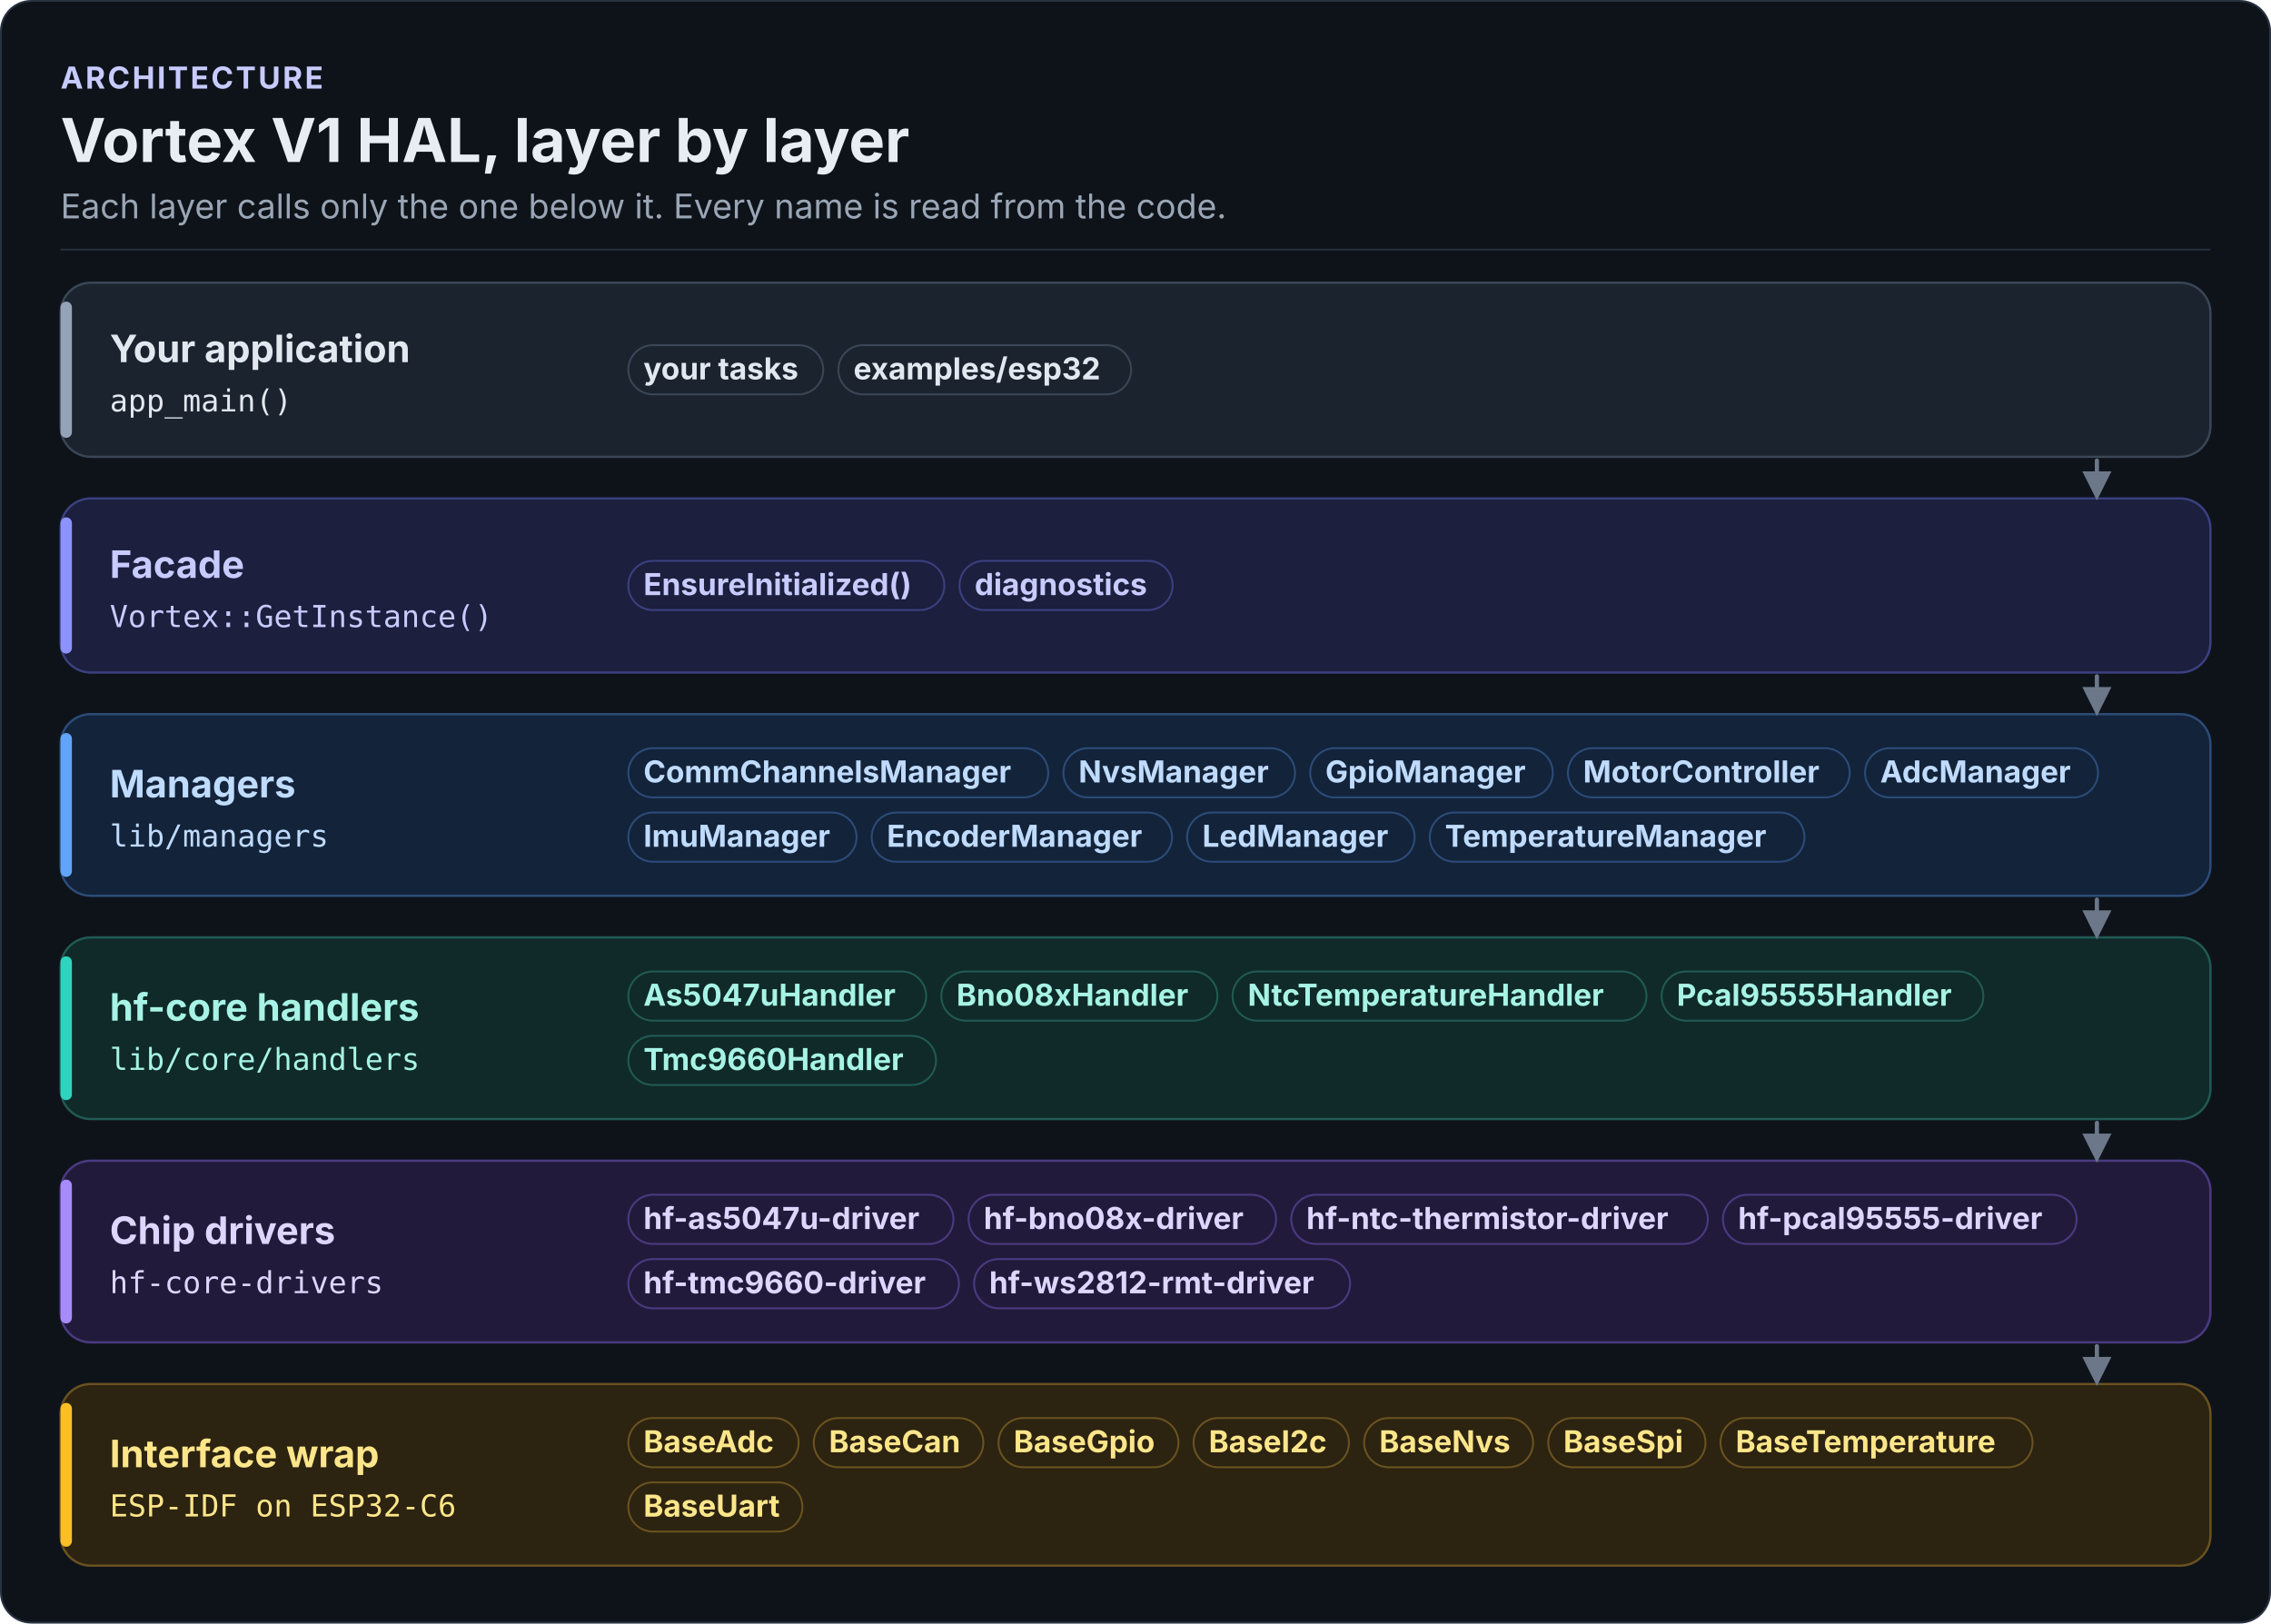
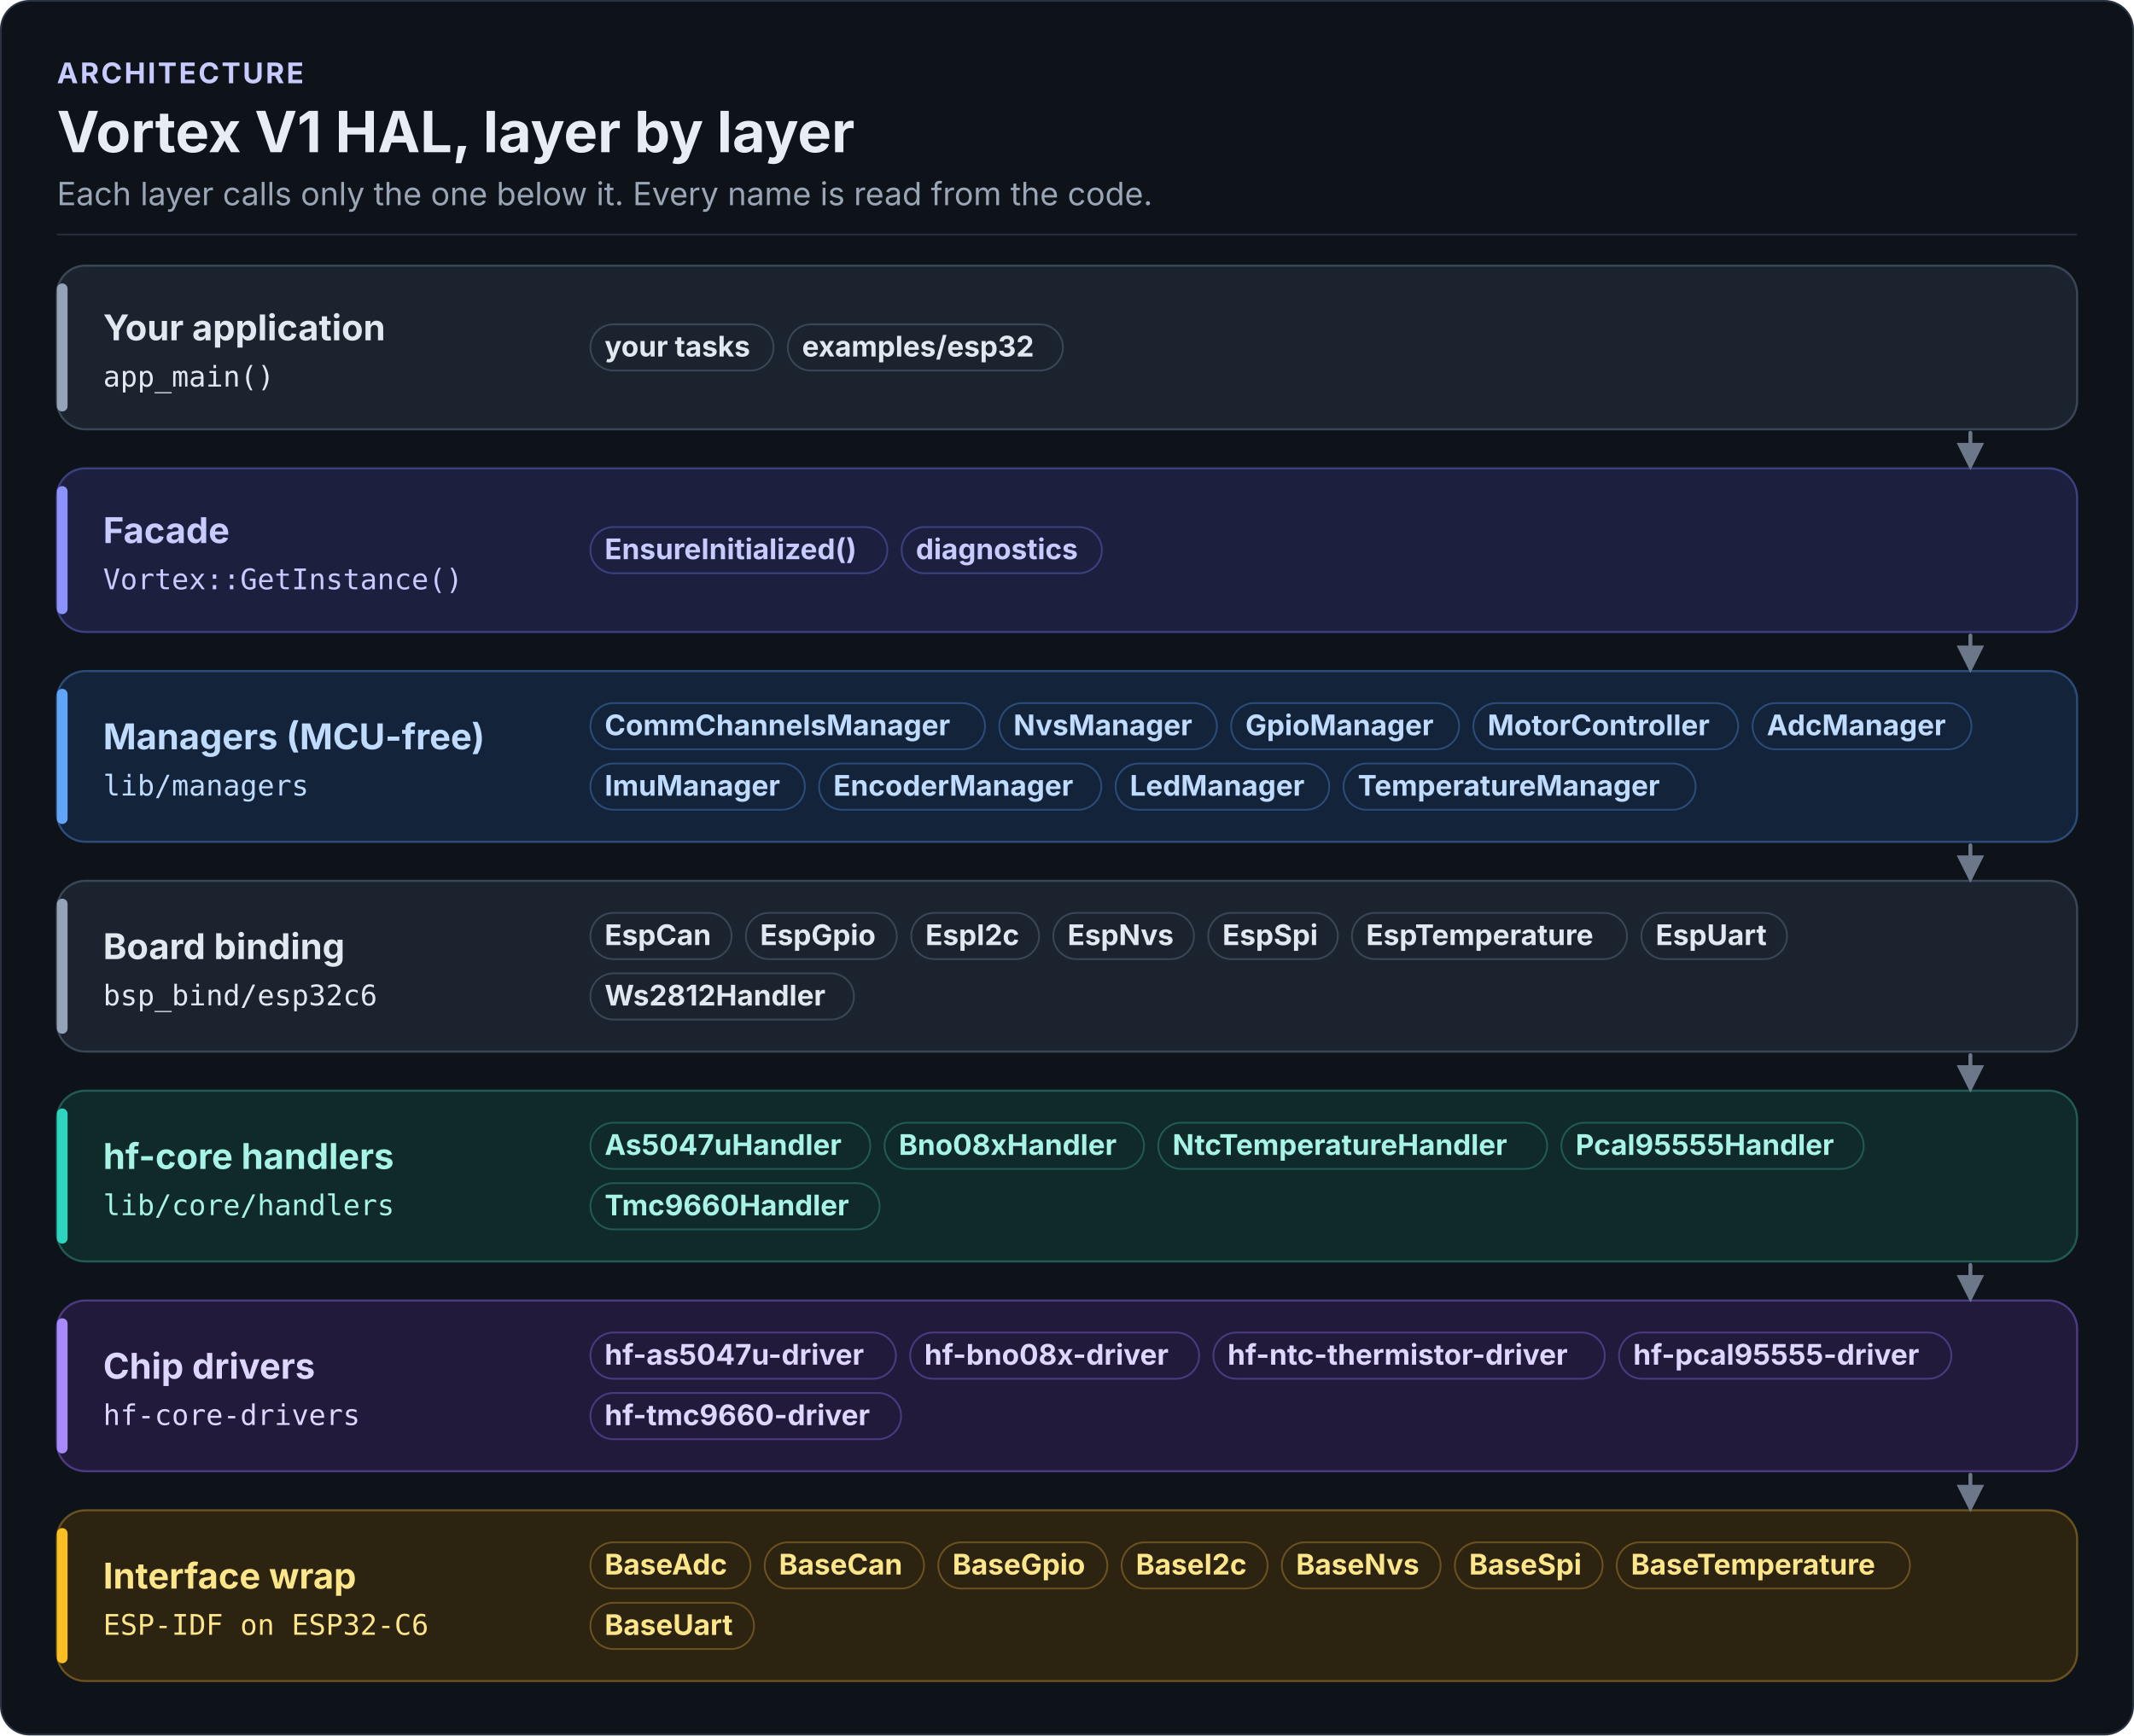
- <svg xmlns="http://www.w3.org/2000/svg" width="1200" height="858" viewBox="0 0 1200 858" role="img" aria-labelledby="hal-layers-title hal-layers-desc" font-family="Inter, 'Segoe UI', Roboto, 'Helvetica Neue', Arial, sans-serif">
+ <svg xmlns="http://www.w3.org/2000/svg" width="1200" height="976" viewBox="0 0 1200 976" role="img" aria-labelledby="hal-layers-title hal-layers-desc" font-family="Inter, 'Segoe UI', Roboto, 'Helvetica Neue', Arial, sans-serif">
  <defs>
    <marker id="fk-arrow-rail" viewBox="0 0 10 10" refX="8" refY="5" markerWidth="7" markerHeight="7" orient="auto-start-reverse">
      <path d="M0 0L10 5L0 10z" fill="#6C7889" />
    </marker>
  </defs>
-   <rect x="0.5" y="0.5" width="1199" height="857" rx="16" fill="#0E131A" stroke="#283241" />
+   <rect x="0.5" y="0.5" width="1199" height="975" rx="16" fill="#0E131A" stroke="#283241" />
  <text x="32" y="46.8" font-size="16" font-weight="700" letter-spacing="1.2" fill="#C7CBFF">ARCHITECTURE</text>
  <text x="32" y="85.6" font-size="32" font-weight="700" fill="#E8EDF3">Vortex V1 HAL, layer by layer</text>
  <text x="32" y="115.4" font-size="18" fill="#9AA6B5">Each layer calls only the one below it. Every name is read from the code.</text>
  <rect x="32" y="131.4" width="1136" height="1" fill="#252F3C" />
  <rect x="32" y="149.4" width="1136" height="92" rx="16" fill="#1B232E" stroke="#3A4656" stroke-width="1.2" />
  <rect x="32" y="263.4" width="1136" height="92" rx="16" fill="#1C1F3D" stroke="#3B4080" stroke-width="1.2" />
  <rect x="32" y="377.4" width="1136" height="96" rx="16" fill="#13233A" stroke="#2B4C78" stroke-width="1.2" />
-   <rect x="32" y="495.4" width="1136" height="96" rx="16" fill="#0F2A28" stroke="#215A54" stroke-width="1.2" />
-   <rect x="32" y="613.4" width="1136" height="96" rx="16" fill="#221A3A" stroke="#4B3A82" stroke-width="1.2" />
-   <rect x="32" y="731.4" width="1136" height="96" rx="16" fill="#2C2310" stroke="#6A5220" stroke-width="1.2" />
+   <rect x="32" y="495.4" width="1136" height="96" rx="16" fill="#1B232E" stroke="#3A4656" stroke-width="1.2" />
+   <rect x="32" y="613.4" width="1136" height="96" rx="16" fill="#0F2A28" stroke="#215A54" stroke-width="1.2" />
+   <rect x="32" y="731.4" width="1136" height="96" rx="16" fill="#221A3A" stroke="#4B3A82" stroke-width="1.2" />
+   <rect x="32" y="849.4" width="1136" height="96" rx="16" fill="#2C2310" stroke="#6A5220" stroke-width="1.2" />
  <path d="M1108 243.4 L1108 261.4" fill="none" stroke="#6C7889" stroke-width="2.2" stroke-linecap="round" stroke-linejoin="round" marker-end="url(#fk-arrow-rail)" />
  <path d="M1108 357.4 L1108 375.4" fill="none" stroke="#6C7889" stroke-width="2.2" stroke-linecap="round" stroke-linejoin="round" marker-end="url(#fk-arrow-rail)" />
  <path d="M1108 475.4 L1108 493.4" fill="none" stroke="#6C7889" stroke-width="2.2" stroke-linecap="round" stroke-linejoin="round" marker-end="url(#fk-arrow-rail)" />
  <path d="M1108 593.4 L1108 611.4" fill="none" stroke="#6C7889" stroke-width="2.2" stroke-linecap="round" stroke-linejoin="round" marker-end="url(#fk-arrow-rail)" />
  <path d="M1108 711.4 L1108 729.4" fill="none" stroke="#6C7889" stroke-width="2.2" stroke-linecap="round" stroke-linejoin="round" marker-end="url(#fk-arrow-rail)" />
+   <path d="M1108 829.4 L1108 847.4" fill="none" stroke="#6C7889" stroke-width="2.2" stroke-linecap="round" stroke-linejoin="round" marker-end="url(#fk-arrow-rail)" />
  <rect x="32" y="159.4" width="6" height="72" rx="3" fill="#94A3B8" />
  <rect x="32" y="273.4" width="6" height="72" rx="3" fill="#8C93FF" />
  <rect x="32" y="387.4" width="6" height="76" rx="3" fill="#60A5FA" />
-   <rect x="32" y="505.4" width="6" height="76" rx="3" fill="#2DD4BF" />
-   <rect x="32" y="623.4" width="6" height="76" rx="3" fill="#A78BFA" />
-   <rect x="32" y="741.4" width="6" height="76" rx="3" fill="#FBBF24" />
+   <rect x="32" y="505.4" width="6" height="76" rx="3" fill="#94A3B8" />
+   <rect x="32" y="623.4" width="6" height="76" rx="3" fill="#2DD4BF" />
+   <rect x="32" y="741.4" width="6" height="76" rx="3" fill="#A78BFA" />
+   <rect x="32" y="859.4" width="6" height="76" rx="3" fill="#FBBF24" />
  <text x="58" y="191.4" font-size="20" font-weight="700" fill="#E2E8F0">Your application</text>
  <text x="58" y="217.4" font-size="16" font-family="'JetBrains Mono', 'SFMono-Regular', Menlo, Consolas, monospace" fill="#E2E8F0">app_main()</text>
  <rect x="332" y="182.4" width="103" height="26" rx="13" fill="#1B232E" stroke="#3A4656" stroke-width="1" />
  <text x="340" y="200.5" font-size="16" font-weight="700" fill="#E2E8F0">your tasks</text>
  <rect x="443" y="182.4" width="154.7" height="26" rx="13" fill="#1B232E" stroke="#3A4656" stroke-width="1" />
  <text x="451" y="200.5" font-size="16" font-weight="700" fill="#E2E8F0">examples/esp32</text>
  <text x="58" y="305.4" font-size="20" font-weight="700" fill="#C7CBFF">Facade</text>
  <text x="58" y="331.4" font-size="16" font-family="'JetBrains Mono', 'SFMono-Regular', Menlo, Consolas, monospace" fill="#C7CBFF">Vortex::GetInstance()</text>
  <rect x="332" y="296.4" width="167" height="26" rx="13" fill="#1C1F3D" stroke="#3B4080" stroke-width="1" />
  <text x="340" y="314.5" font-size="16" font-weight="700" fill="#C7CBFF">EnsureInitialized()</text>
  <rect x="507" y="296.4" width="112.6" height="26" rx="13" fill="#1C1F3D" stroke="#3B4080" stroke-width="1" />
  <text x="515" y="314.5" font-size="16" font-weight="700" fill="#C7CBFF">diagnostics</text>
-   <text x="58" y="421.4" font-size="20" font-weight="700" fill="#BFDBFE">Managers</text>
+   <text x="58" y="421.4" font-size="20" font-weight="700" fill="#BFDBFE">Managers (MCU-free)</text>
  <text x="58" y="447.4" font-size="16" font-family="'JetBrains Mono', 'SFMono-Regular', Menlo, Consolas, monospace" fill="#BFDBFE">lib/managers</text>
  <rect x="332" y="395.4" width="221.9" height="26" rx="13" fill="#13233A" stroke="#2B4C78" stroke-width="1" />
  <text x="340" y="413.5" font-size="16" font-weight="700" fill="#BFDBFE">CommChannelsManager</text>
  <rect x="561.9" y="395.4" width="122.4" height="26" rx="13" fill="#13233A" stroke="#2B4C78" stroke-width="1" />
  <text x="569.9" y="413.5" font-size="16" font-weight="700" fill="#BFDBFE">NvsManager</text>
  <rect x="692.3" y="395.4" width="128.2" height="26" rx="13" fill="#13233A" stroke="#2B4C78" stroke-width="1" />
  <text x="700.3" y="413.5" font-size="16" font-weight="700" fill="#BFDBFE">GpioManager</text>
  <rect x="828.5" y="395.4" width="148.9" height="26" rx="13" fill="#13233A" stroke="#2B4C78" stroke-width="1" />
  <text x="836.5" y="413.5" font-size="16" font-weight="700" fill="#BFDBFE">MotorController</text>
  <rect x="985.5" y="395.4" width="123.1" height="26" rx="13" fill="#13233A" stroke="#2B4C78" stroke-width="1" />
  <text x="993.5" y="413.5" font-size="16" font-weight="700" fill="#BFDBFE">AdcManager</text>
  <rect x="332" y="429.4" width="120.6" height="26" rx="13" fill="#13233A" stroke="#2B4C78" stroke-width="1" />
  <text x="340" y="447.5" font-size="16" font-weight="700" fill="#BFDBFE">ImuManager</text>
  <rect x="460.6" y="429.4" width="158.7" height="26" rx="13" fill="#13233A" stroke="#2B4C78" stroke-width="1" />
  <text x="468.6" y="447.5" font-size="16" font-weight="700" fill="#BFDBFE">EncoderManager</text>
  <rect x="627.3" y="429.4" width="120.2" height="26" rx="13" fill="#13233A" stroke="#2B4C78" stroke-width="1" />
  <text x="635.3" y="447.5" font-size="16" font-weight="700" fill="#BFDBFE">LedManager</text>
  <rect x="755.5" y="429.4" width="198" height="26" rx="13" fill="#13233A" stroke="#2B4C78" stroke-width="1" />
  <text x="763.5" y="447.5" font-size="16" font-weight="700" fill="#BFDBFE">TemperatureManager</text>
-   <text x="58" y="539.4" font-size="20" font-weight="700" fill="#A7F3E6">hf-core handlers</text>
-   <text x="58" y="565.4" font-size="16" font-family="'JetBrains Mono', 'SFMono-Regular', Menlo, Consolas, monospace" fill="#A7F3E6">lib/core/handlers</text>
-   <rect x="332" y="513.4" width="157.4" height="26" rx="13" fill="#0F2A28" stroke="#215A54" stroke-width="1" />
-   <text x="340" y="531.5" font-size="16" font-weight="700" fill="#A7F3E6">As5047uHandler</text>
-   <rect x="497.4" y="513.4" width="145.9" height="26" rx="13" fill="#0F2A28" stroke="#215A54" stroke-width="1" />
-   <text x="505.4" y="531.5" font-size="16" font-weight="700" fill="#A7F3E6">Bno08xHandler</text>
-   <rect x="651.3" y="513.4" width="218.7" height="26" rx="13" fill="#0F2A28" stroke="#215A54" stroke-width="1" />
-   <text x="659.3" y="531.5" font-size="16" font-weight="700" fill="#A7F3E6">NtcTemperatureHandler</text>
-   <rect x="878" y="513.4" width="170" height="26" rx="13" fill="#0F2A28" stroke="#215A54" stroke-width="1" />
-   <text x="886" y="531.5" font-size="16" font-weight="700" fill="#A7F3E6">Pcal95555Handler</text>
-   <rect x="332" y="547.4" width="162.6" height="26" rx="13" fill="#0F2A28" stroke="#215A54" stroke-width="1" />
-   <text x="340" y="565.5" font-size="16" font-weight="700" fill="#A7F3E6">Tmc9660Handler</text>
-   <text x="58" y="657.4" font-size="20" font-weight="700" fill="#DDD6FE">Chip drivers</text>
-   <text x="58" y="683.4" font-size="16" font-family="'JetBrains Mono', 'SFMono-Regular', Menlo, Consolas, monospace" fill="#DDD6FE">hf-core-drivers</text>
-   <rect x="332" y="631.4" width="171.8" height="26" rx="13" fill="#221A3A" stroke="#4B3A82" stroke-width="1" />
-   <text x="340" y="649.5" font-size="16" font-weight="700" fill="#DDD6FE">hf-as5047u-driver</text>
-   <rect x="511.8" y="631.4" width="162.5" height="26" rx="13" fill="#221A3A" stroke="#4B3A82" stroke-width="1" />
-   <text x="519.8" y="649.5" font-size="16" font-weight="700" fill="#DDD6FE">hf-bno08x-driver</text>
-   <rect x="682.3" y="631.4" width="220.1" height="26" rx="13" fill="#221A3A" stroke="#4B3A82" stroke-width="1" />
-   <text x="690.3" y="649.5" font-size="16" font-weight="700" fill="#DDD6FE">hf-ntc-thermistor-driver</text>
-   <rect x="910.4" y="631.4" width="186.9" height="26" rx="13" fill="#221A3A" stroke="#4B3A82" stroke-width="1" />
-   <text x="918.4" y="649.5" font-size="16" font-weight="700" fill="#DDD6FE">hf-pcal95555-driver</text>
-   <rect x="332" y="665.4" width="174.7" height="26" rx="13" fill="#221A3A" stroke="#4B3A82" stroke-width="1" />
-   <text x="340" y="683.5" font-size="16" font-weight="700" fill="#DDD6FE">hf-tmc9660-driver</text>
-   <rect x="514.7" y="665.4" width="198.7" height="26" rx="13" fill="#221A3A" stroke="#4B3A82" stroke-width="1" />
-   <text x="522.7" y="683.5" font-size="16" font-weight="700" fill="#DDD6FE">hf-ws2812-rmt-driver</text>
-   <text x="58" y="775.4" font-size="20" font-weight="700" fill="#FDE68A">Interface wrap</text>
-   <text x="58" y="801.4" font-size="16" font-family="'JetBrains Mono', 'SFMono-Regular', Menlo, Consolas, monospace" fill="#FDE68A">ESP-IDF on ESP32-C6</text>
-   <rect x="332" y="749.4" width="90" height="26" rx="13" fill="#2C2310" stroke="#6A5220" stroke-width="1" />
-   <text x="340" y="767.5" font-size="16" font-weight="700" fill="#FDE68A">BaseAdc</text>
-   <rect x="430" y="749.4" width="89.6" height="26" rx="13" fill="#2C2310" stroke="#6A5220" stroke-width="1" />
-   <text x="438" y="767.5" font-size="16" font-weight="700" fill="#FDE68A">BaseCan</text>
-   <rect x="527.6" y="749.4" width="95.1" height="26" rx="13" fill="#2C2310" stroke="#6A5220" stroke-width="1" />
-   <text x="535.6" y="767.5" font-size="16" font-weight="700" fill="#FDE68A">BaseGpio</text>
-   <rect x="630.7" y="749.4" width="82.1" height="26" rx="13" fill="#2C2310" stroke="#6A5220" stroke-width="1" />
-   <text x="638.7" y="767.5" font-size="16" font-weight="700" fill="#FDE68A">BaseI2c</text>
-   <rect x="720.8" y="749.4" width="89.3" height="26" rx="13" fill="#2C2310" stroke="#6A5220" stroke-width="1" />
-   <text x="728.8" y="767.5" font-size="16" font-weight="700" fill="#FDE68A">BaseNvs</text>
-   <rect x="818.1" y="749.4" width="83.1" height="26" rx="13" fill="#2C2310" stroke="#6A5220" stroke-width="1" />
-   <text x="826.1" y="767.5" font-size="16" font-weight="700" fill="#FDE68A">BaseSpi</text>
-   <rect x="909.1" y="749.4" width="164.9" height="26" rx="13" fill="#2C2310" stroke="#6A5220" stroke-width="1" />
-   <text x="917.1" y="767.5" font-size="16" font-weight="700" fill="#FDE68A">BaseTemperature</text>
-   <rect x="332" y="783.4" width="92" height="26" rx="13" fill="#2C2310" stroke="#6A5220" stroke-width="1" />
-   <text x="340" y="801.5" font-size="16" font-weight="700" fill="#FDE68A">BaseUart</text>
+   <text x="58" y="539.4" font-size="20" font-weight="700" fill="#E2E8F0">Board binding</text>
+   <text x="58" y="565.4" font-size="16" font-family="'JetBrains Mono', 'SFMono-Regular', Menlo, Consolas, monospace" fill="#E2E8F0">bsp_bind/esp32c6</text>
+   <rect x="332" y="513.4" width="79.4" height="26" rx="13" fill="#1B232E" stroke="#3A4656" stroke-width="1" />
+   <text x="340" y="531.5" font-size="16" font-weight="700" fill="#E2E8F0">EspCan</text>
+   <rect x="419.4" y="513.4" width="84.9" height="26" rx="13" fill="#1B232E" stroke="#3A4656" stroke-width="1" />
+   <text x="427.4" y="531.5" font-size="16" font-weight="700" fill="#E2E8F0">EspGpio</text>
+   <rect x="512.4" y="513.4" width="71.9" height="26" rx="13" fill="#1B232E" stroke="#3A4656" stroke-width="1" />
+   <text x="520.4" y="531.5" font-size="16" font-weight="700" fill="#E2E8F0">EspI2c</text>
+   <rect x="592.3" y="513.4" width="79.1" height="26" rx="13" fill="#1B232E" stroke="#3A4656" stroke-width="1" />
+   <text x="600.3" y="531.5" font-size="16" font-weight="700" fill="#E2E8F0">EspNvs</text>
+   <rect x="679.4" y="513.4" width="72.9" height="26" rx="13" fill="#1B232E" stroke="#3A4656" stroke-width="1" />
+   <text x="687.4" y="531.5" font-size="16" font-weight="700" fill="#E2E8F0">EspSpi</text>
+   <rect x="760.2" y="513.4" width="154.7" height="26" rx="13" fill="#1B232E" stroke="#3A4656" stroke-width="1" />
+   <text x="768.2" y="531.5" font-size="16" font-weight="700" fill="#E2E8F0">EspTemperature</text>
+   <rect x="923" y="513.4" width="81.9" height="26" rx="13" fill="#1B232E" stroke="#3A4656" stroke-width="1" />
+   <text x="931" y="531.5" font-size="16" font-weight="700" fill="#E2E8F0">EspUart</text>
+   <rect x="332" y="547.4" width="148.2" height="26" rx="13" fill="#1B232E" stroke="#3A4656" stroke-width="1" />
+   <text x="340" y="565.5" font-size="16" font-weight="700" fill="#E2E8F0">Ws2812Handler</text>
+   <text x="58" y="657.4" font-size="20" font-weight="700" fill="#A7F3E6">hf-core handlers</text>
+   <text x="58" y="683.4" font-size="16" font-family="'JetBrains Mono', 'SFMono-Regular', Menlo, Consolas, monospace" fill="#A7F3E6">lib/core/handlers</text>
+   <rect x="332" y="631.4" width="157.4" height="26" rx="13" fill="#0F2A28" stroke="#215A54" stroke-width="1" />
+   <text x="340" y="649.5" font-size="16" font-weight="700" fill="#A7F3E6">As5047uHandler</text>
+   <rect x="497.4" y="631.4" width="145.9" height="26" rx="13" fill="#0F2A28" stroke="#215A54" stroke-width="1" />
+   <text x="505.4" y="649.5" font-size="16" font-weight="700" fill="#A7F3E6">Bno08xHandler</text>
+   <rect x="651.3" y="631.4" width="218.7" height="26" rx="13" fill="#0F2A28" stroke="#215A54" stroke-width="1" />
+   <text x="659.3" y="649.5" font-size="16" font-weight="700" fill="#A7F3E6">NtcTemperatureHandler</text>
+   <rect x="878" y="631.4" width="170" height="26" rx="13" fill="#0F2A28" stroke="#215A54" stroke-width="1" />
+   <text x="886" y="649.5" font-size="16" font-weight="700" fill="#A7F3E6">Pcal95555Handler</text>
+   <rect x="332" y="665.4" width="162.6" height="26" rx="13" fill="#0F2A28" stroke="#215A54" stroke-width="1" />
+   <text x="340" y="683.5" font-size="16" font-weight="700" fill="#A7F3E6">Tmc9660Handler</text>
+   <text x="58" y="775.4" font-size="20" font-weight="700" fill="#DDD6FE">Chip drivers</text>
+   <text x="58" y="801.4" font-size="16" font-family="'JetBrains Mono', 'SFMono-Regular', Menlo, Consolas, monospace" fill="#DDD6FE">hf-core-drivers</text>
+   <rect x="332" y="749.4" width="171.8" height="26" rx="13" fill="#221A3A" stroke="#4B3A82" stroke-width="1" />
+   <text x="340" y="767.5" font-size="16" font-weight="700" fill="#DDD6FE">hf-as5047u-driver</text>
+   <rect x="511.8" y="749.4" width="162.5" height="26" rx="13" fill="#221A3A" stroke="#4B3A82" stroke-width="1" />
+   <text x="519.8" y="767.5" font-size="16" font-weight="700" fill="#DDD6FE">hf-bno08x-driver</text>
+   <rect x="682.3" y="749.4" width="220.1" height="26" rx="13" fill="#221A3A" stroke="#4B3A82" stroke-width="1" />
+   <text x="690.3" y="767.5" font-size="16" font-weight="700" fill="#DDD6FE">hf-ntc-thermistor-driver</text>
+   <rect x="910.4" y="749.4" width="186.9" height="26" rx="13" fill="#221A3A" stroke="#4B3A82" stroke-width="1" />
+   <text x="918.4" y="767.5" font-size="16" font-weight="700" fill="#DDD6FE">hf-pcal95555-driver</text>
+   <rect x="332" y="783.4" width="174.7" height="26" rx="13" fill="#221A3A" stroke="#4B3A82" stroke-width="1" />
+   <text x="340" y="801.5" font-size="16" font-weight="700" fill="#DDD6FE">hf-tmc9660-driver</text>
+   <text x="58" y="893.4" font-size="20" font-weight="700" fill="#FDE68A">Interface wrap</text>
+   <text x="58" y="919.4" font-size="16" font-family="'JetBrains Mono', 'SFMono-Regular', Menlo, Consolas, monospace" fill="#FDE68A">ESP-IDF on ESP32-C6</text>
+   <rect x="332" y="867.4" width="90" height="26" rx="13" fill="#2C2310" stroke="#6A5220" stroke-width="1" />
+   <text x="340" y="885.5" font-size="16" font-weight="700" fill="#FDE68A">BaseAdc</text>
+   <rect x="430" y="867.4" width="89.6" height="26" rx="13" fill="#2C2310" stroke="#6A5220" stroke-width="1" />
+   <text x="438" y="885.5" font-size="16" font-weight="700" fill="#FDE68A">BaseCan</text>
+   <rect x="527.6" y="867.4" width="95.1" height="26" rx="13" fill="#2C2310" stroke="#6A5220" stroke-width="1" />
+   <text x="535.6" y="885.5" font-size="16" font-weight="700" fill="#FDE68A">BaseGpio</text>
+   <rect x="630.7" y="867.4" width="82.1" height="26" rx="13" fill="#2C2310" stroke="#6A5220" stroke-width="1" />
+   <text x="638.7" y="885.5" font-size="16" font-weight="700" fill="#FDE68A">BaseI2c</text>
+   <rect x="720.8" y="867.4" width="89.3" height="26" rx="13" fill="#2C2310" stroke="#6A5220" stroke-width="1" />
+   <text x="728.8" y="885.5" font-size="16" font-weight="700" fill="#FDE68A">BaseNvs</text>
+   <rect x="818.1" y="867.4" width="83.1" height="26" rx="13" fill="#2C2310" stroke="#6A5220" stroke-width="1" />
+   <text x="826.1" y="885.5" font-size="16" font-weight="700" fill="#FDE68A">BaseSpi</text>
+   <rect x="909.1" y="867.4" width="164.9" height="26" rx="13" fill="#2C2310" stroke="#6A5220" stroke-width="1" />
+   <text x="917.1" y="885.5" font-size="16" font-weight="700" fill="#FDE68A">BaseTemperature</text>
+   <rect x="332" y="901.4" width="92" height="26" rx="13" fill="#2C2310" stroke="#6A5220" stroke-width="1" />
+   <text x="340" y="919.5" font-size="16" font-weight="700" fill="#FDE68A">BaseUart</text>
</svg>
